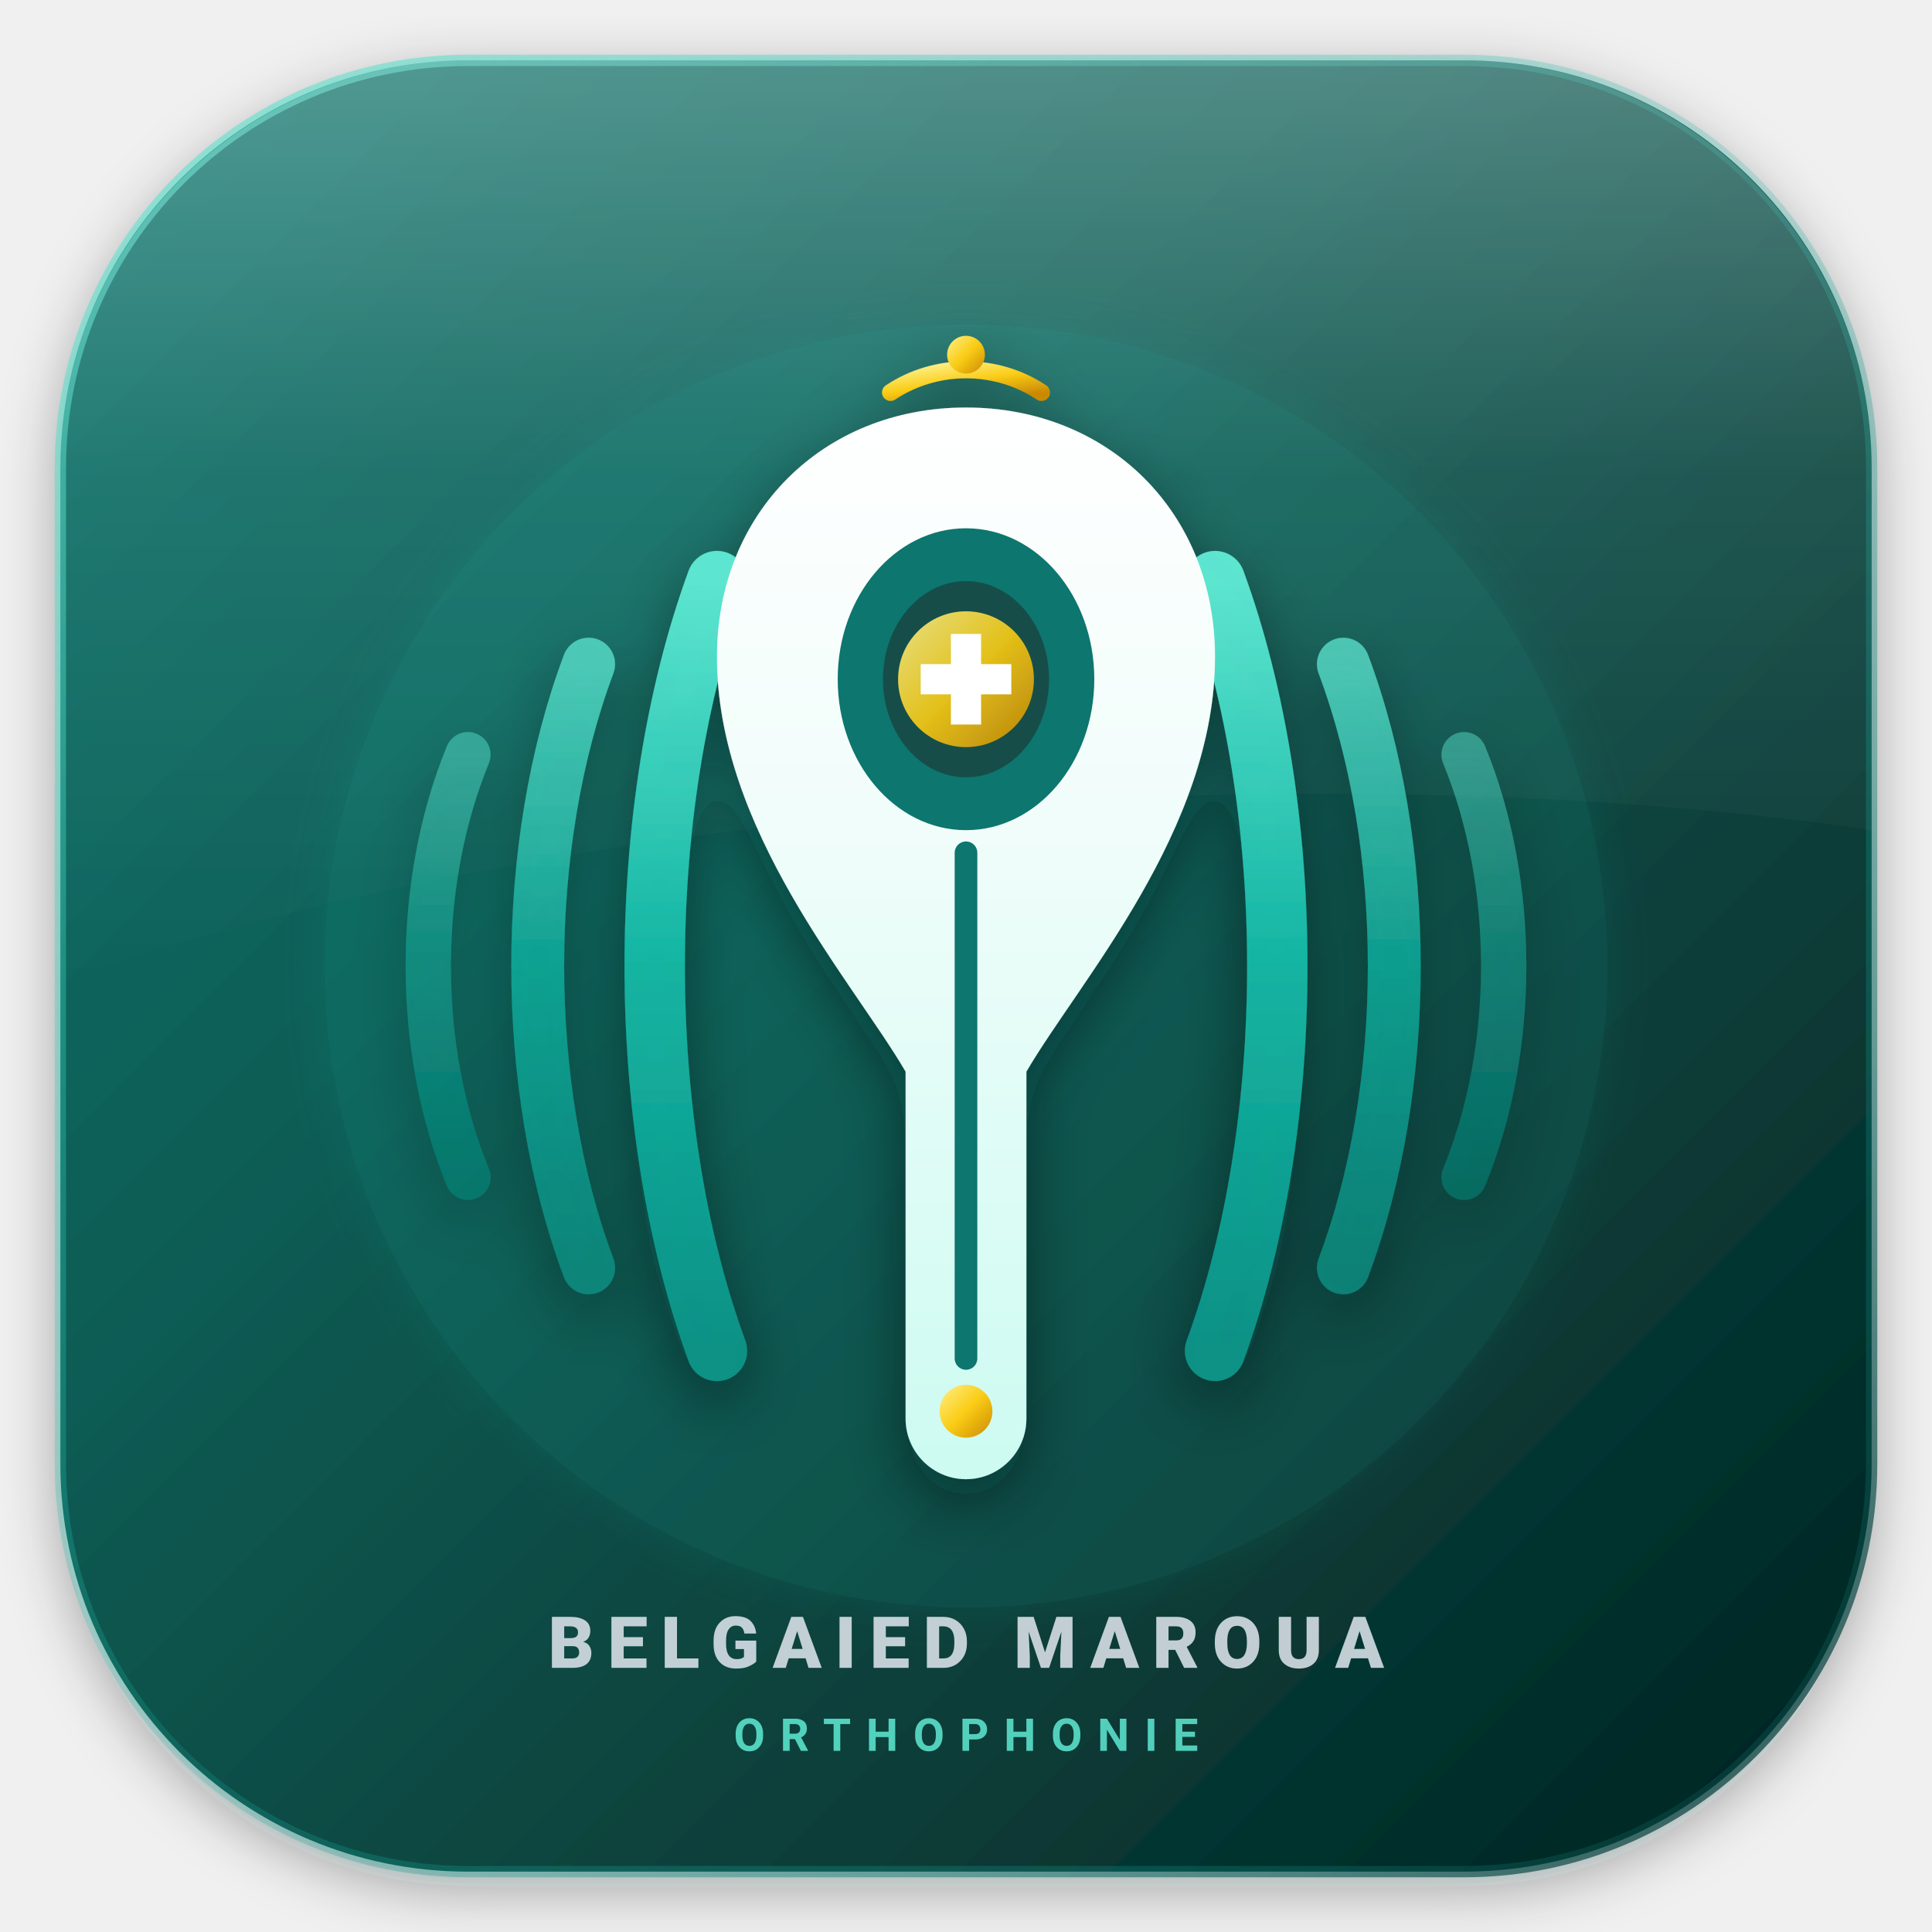
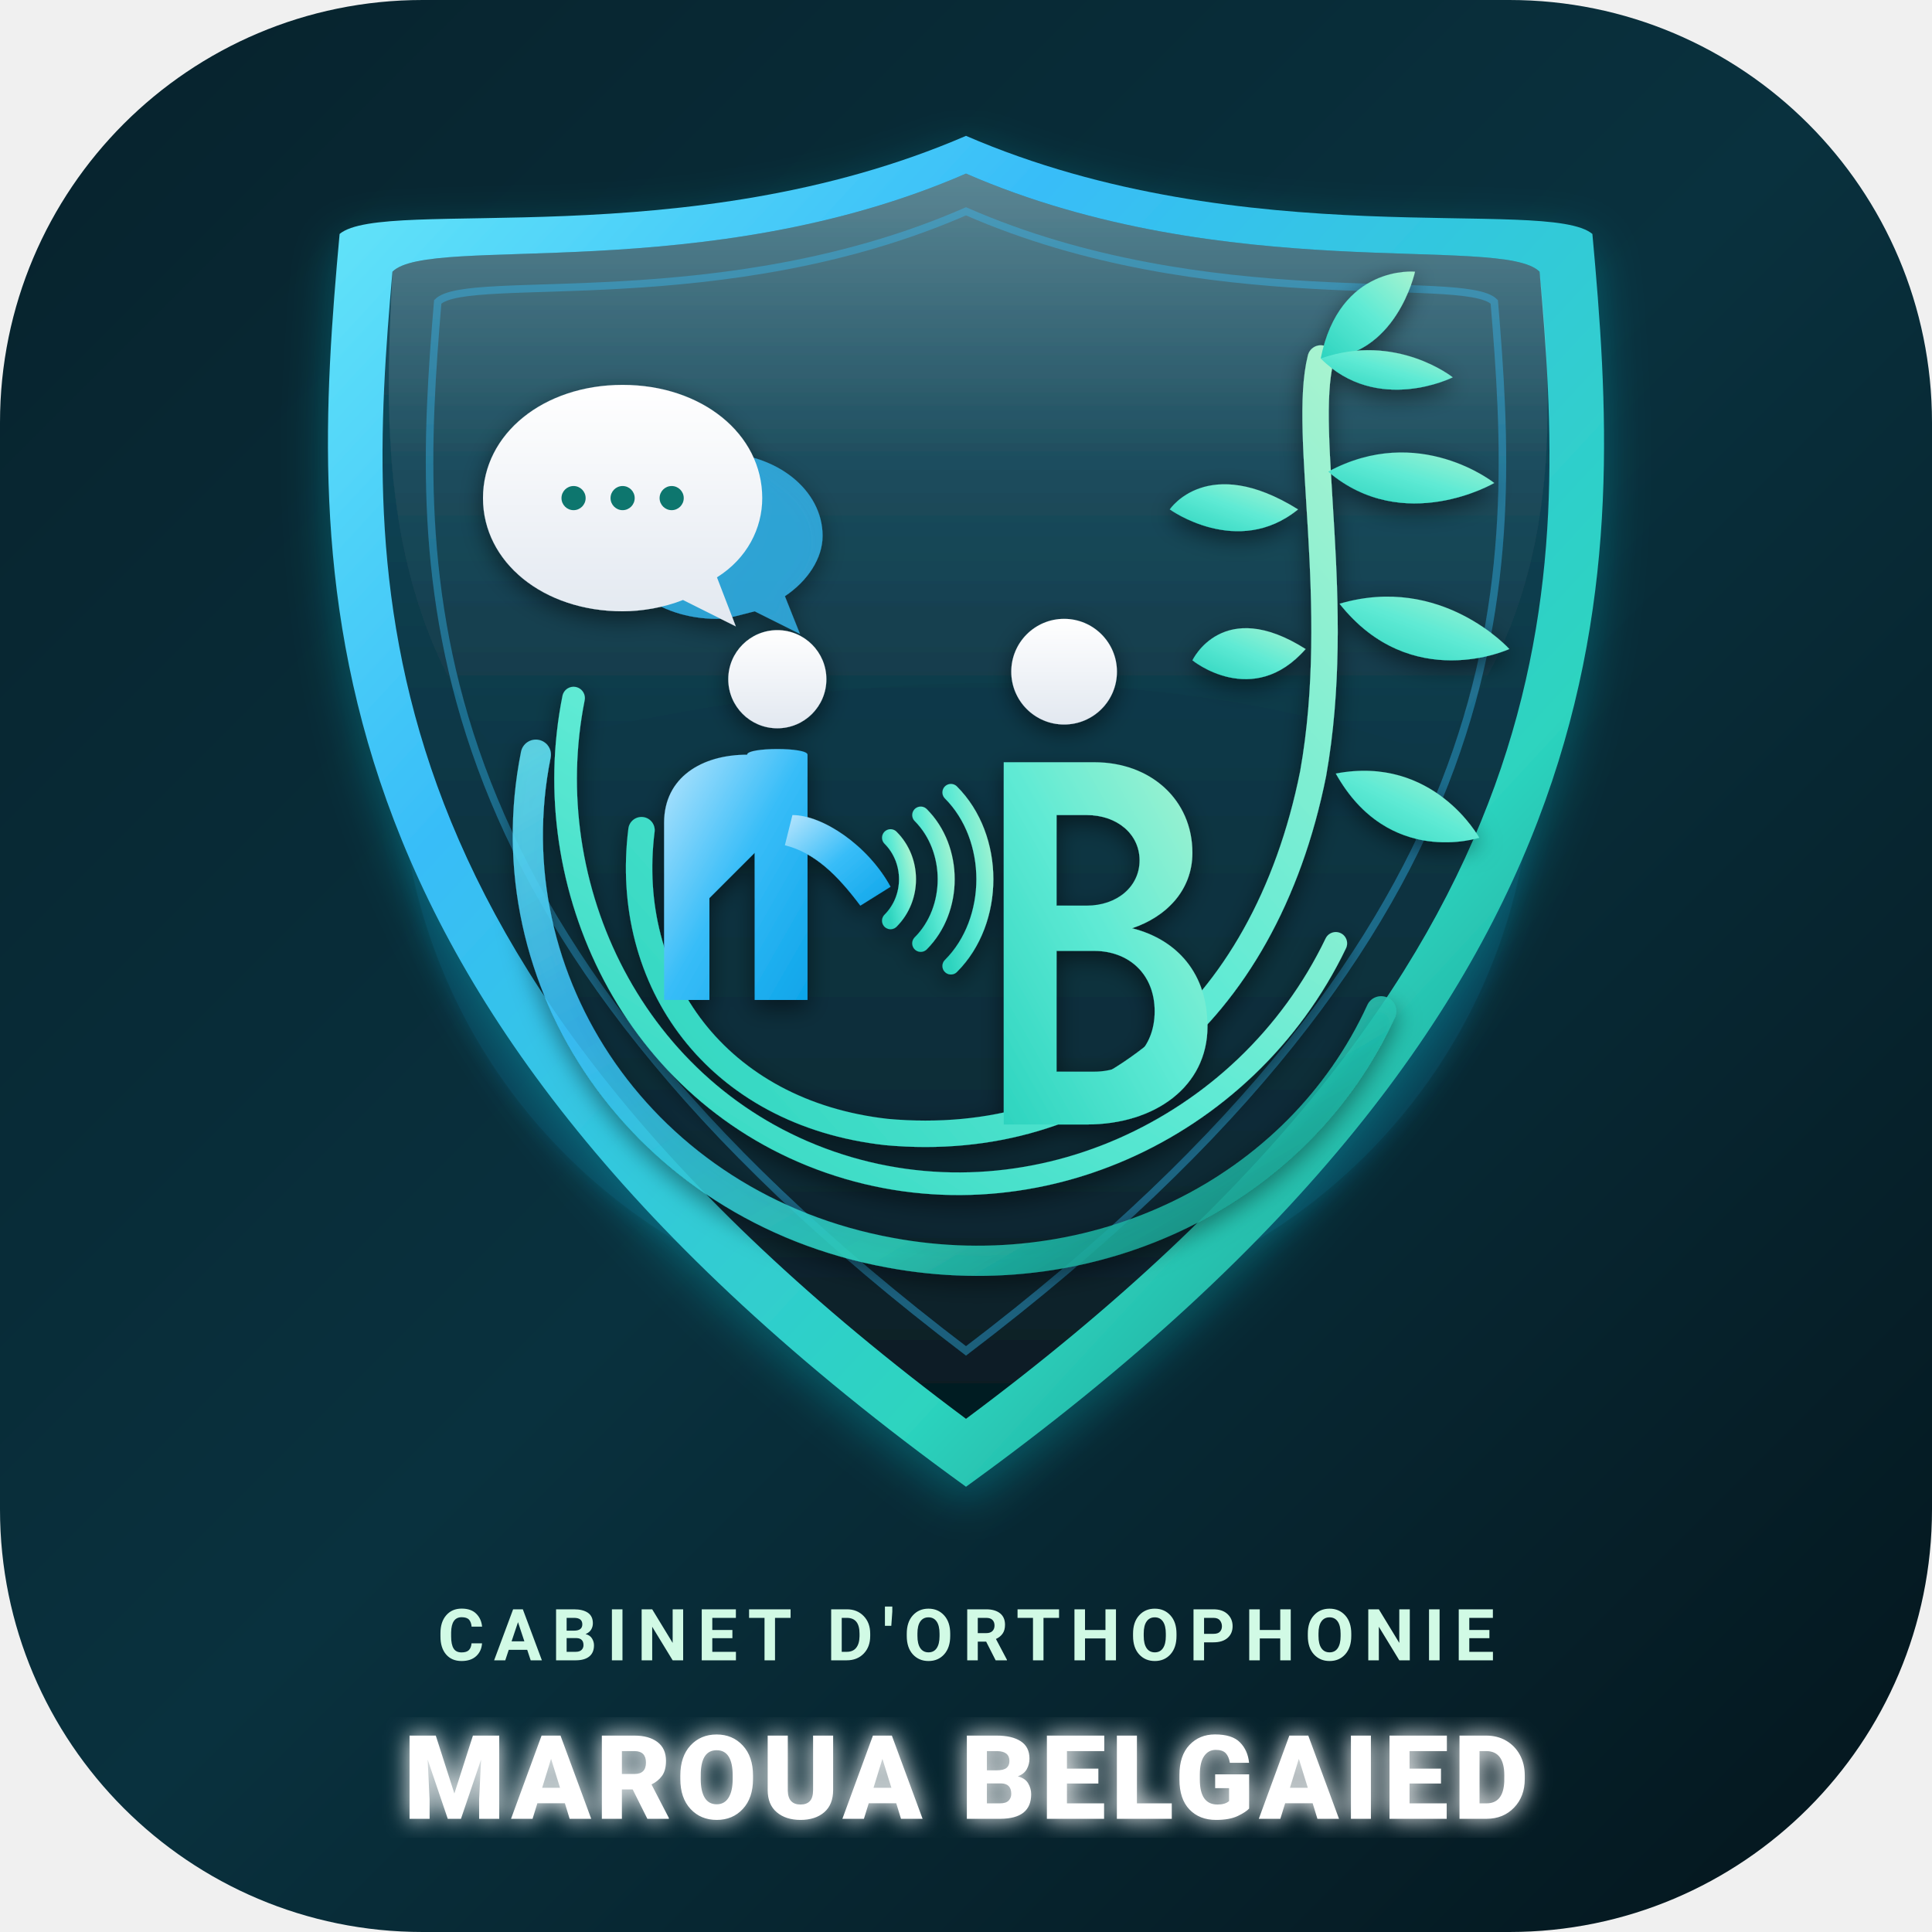
<svg xmlns="http://www.w3.org/2000/svg" viewBox="0 0 512 512" width="512" height="512" fill="none">
  <defs>
-     <filter id="shadow-app" x="-10%" y="-10%" width="120%" height="120%" filterUnits="userSpaceOnUse">
-       <feDropShadow dx="0" dy="16" stdDeviation="20" flood-color="#021c1a" flood-opacity="0.65" />
-       <feDropShadow dx="0" dy="4" stdDeviation="8" flood-color="#021c1a" flood-opacity="0.35" />
+     <filter id="shield-glow" x="-20%" y="-20%" width="140%" height="140%" filterUnits="userSpaceOnUse">
+       <feDropShadow dx="0" dy="12" stdDeviation="16" flood-color="#02151b" flood-opacity="0.8" />
+       <feDropShadow dx="0" dy="4" stdDeviation="6" flood-color="#00f2fe" flood-opacity="0.25" />
    </filter>
-     <filter id="glow-core" x="-20%" y="-20%" width="140%" height="140%" filterUnits="userSpaceOnUse">
-       <feGaussianBlur stdDeviation="6" result="blur" />
+     <filter id="soft-glow" x="-20%" y="-20%" width="140%" height="140%">
+       <feGaussianBlur stdDeviation="3" result="blur" />
      <feComposite in="SourceGraphic" in2="blur" operator="over" />
    </filter>
-     <filter id="soft-shadow" x="-20%" y="-20%" width="140%" height="140%">
-       <feDropShadow dx="0" dy="6" stdDeviation="8" flood-color="#011615" flood-opacity="0.45" />
+     <filter id="inner-shadow" x="-20%" y="-20%" width="140%" height="140%">
+       <feDropShadow dx="0" dy="2" stdDeviation="3" flood-color="#000000" flood-opacity="0.5" />
    </filter>
-     <linearGradient id="bg-grad" x1="0%" y1="0%" x2="100%" y2="100%">
-       <stop offset="0%" stop-color="#0f766e" />
-       <stop offset="35%" stop-color="#0d5e56" />
-       <stop offset="70%" stop-color="#083e39" />
-       <stop offset="100%" stop-color="#032220" />
+     <linearGradient id="bg-canvas" x1="0%" y1="0%" x2="100%" y2="100%">
+       <stop offset="0%" stop-color="#07222c" />
+       <stop offset="50%" stop-color="#09313e" />
+       <stop offset="100%" stop-color="#04151c" />
    </linearGradient>
-     <linearGradient id="specular-gloss" x1="0%" y1="0%" x2="0%" y2="100%">
-       <stop offset="0%" stop-color="#ffffff" stop-opacity="0.28" />
-       <stop offset="45%" stop-color="#ffffff" stop-opacity="0.08" />
+     <linearGradient id="shield-body" x1="0%" y1="0%" x2="0%" y2="100%">
+       <stop offset="0%" stop-color="#145266" />
+       <stop offset="35%" stop-color="#0f3c4c" />
+       <stop offset="80%" stop-color="#0a2a35" />
+       <stop offset="100%" stop-color="#061b22" />
+     </linearGradient>
+     <linearGradient id="shield-border" x1="0%" y1="0%" x2="100%" y2="100%">
+       <stop offset="0%" stop-color="#67e8f9" />
+       <stop offset="30%" stop-color="#38bdf8" />
+       <stop offset="70%" stop-color="#2dd4bf" />
+       <stop offset="100%" stop-color="#0f766e" />
+     </linearGradient>
+     <linearGradient id="mint-glow" x1="0%" y1="100%" x2="100%" y2="0%">
+       <stop offset="0%" stop-color="#2dd4bf" />
+       <stop offset="50%" stop-color="#5eead4" />
+       <stop offset="100%" stop-color="#a7f3d0" />
+     </linearGradient>
+     <linearGradient id="cyan-vocal" x1="0%" y1="0%" x2="100%" y2="100%">
+       <stop offset="0%" stop-color="#bae6fd" />
+       <stop offset="50%" stop-color="#38bdf8" />
+       <stop offset="100%" stop-color="#0ea5e9" />
+     </linearGradient>
+     <linearGradient id="pearl-white" x1="0%" y1="0%" x2="0%" y2="100%">
+       <stop offset="0%" stop-color="#ffffff" />
+       <stop offset="100%" stop-color="#e2e8f0" />
+     </linearGradient>
+     <linearGradient id="shield-gloss" x1="0%" y1="0%" x2="0%" y2="100%">
+       <stop offset="0%" stop-color="#ffffff" stop-opacity="0.3" />
+       <stop offset="50%" stop-color="#ffffff" stop-opacity="0.05" />
      <stop offset="100%" stop-color="#ffffff" stop-opacity="0" />
    </linearGradient>
-     <linearGradient id="rim-grad" x1="0%" y1="0%" x2="100%" y2="100%">
-       <stop offset="0%" stop-color="#5eead4" stop-opacity="0.6" />
-       <stop offset="50%" stop-color="#14b8a6" stop-opacity="0.2" />
-       <stop offset="100%" stop-color="#042f2e" stop-opacity="0.8" />
-     </linearGradient>
-     <linearGradient id="wave-teal" x1="0%" y1="100%" x2="0%" y2="0%">
-       <stop offset="0%" stop-color="#0d9488" />
-       <stop offset="50%" stop-color="#14b8a6" />
-       <stop offset="100%" stop-color="#5eead4" />
-     </linearGradient>
-     <linearGradient id="gold-accent" x1="0%" y1="0%" x2="100%" y2="100%">
-       <stop offset="0%" stop-color="#fef08a" />
-       <stop offset="50%" stop-color="#facc15" />
-       <stop offset="100%" stop-color="#ca8a04" />
-     </linearGradient>
-     <linearGradient id="pillar-grad" x1="0%" y1="0%" x2="0%" y2="100%">
-       <stop offset="0%" stop-color="#ffffff" />
-       <stop offset="40%" stop-color="#f0fdfa" />
-       <stop offset="100%" stop-color="#ccfbf1" />
-     </linearGradient>
  </defs>
-   <rect x="16" y="16" width="480" height="480" rx="108" ry="108" fill="url(#bg-grad)" filter="url(#shadow-app)" />
-   <rect x="16" y="16" width="480" height="480" rx="108" ry="108" stroke="url(#rim-grad)" stroke-width="3" fill="none" />
-   <path d="M16 124 C16 64.7 64.7 16 124 16 L388 16 C447.3 16 496 64.7 496 124 L496 220 C360 200 160 210 16 260 Z" fill="url(#specular-gloss)" />
-   <circle cx="256" cy="256" r="170" fill="#14b8a6" opacity="0.12" filter="url(#glow-core)" />
-   <g filter="url(#soft-shadow)">
-     <g opacity="0.95">
-       <path d="M124 200 C110 234 110 278 124 312" stroke="url(#wave-teal)" stroke-width="12" stroke-linecap="round" opacity="0.45" />
-       <path d="M156 176 C138 224 138 288 156 336" stroke="url(#wave-teal)" stroke-width="14" stroke-linecap="round" opacity="0.75" />
-       <path d="M190 154 C168 214 168 298 190 358" stroke="url(#wave-teal)" stroke-width="16" stroke-linecap="round" />
+   <rect width="512" height="512" rx="112" ry="112" fill="url(#bg-canvas)" />
+   <circle cx="256" cy="200" r="150" fill="#0ea5e9" opacity="0.15" filter="url(#soft-glow)" />
+   <g filter="url(#shield-glow)">
+     <path d="M256 36               C330 68 410 52 422 62               C430 150 436 264 256 394               C76 264 82 150 90 62               C102 52 182 68 256 36 Z" fill="url(#shield-border)" />
+     <path d="M256 46               C325 76 398 62 408 72               C415 152 420 254 256 376               C92 254 97 152 104 72               C114 62 187 76 256 46 Z" fill="url(#shield-body)" />
+     <path d="M256 46               C325 76 398 62 408 72               C412 110 414 160 380 200               C300 170 200 180 132 200               C100 160 102 110 104 72               C114 62 187 76 256 46 Z" fill="url(#shield-gloss)" />
+     <path d="M256 56               C320 84 388 72 396 80               C402 152 406 244 256 358               C106 244 110 152 116 80               C124 72 192 84 256 56 Z" fill="none" stroke="#38bdf8" stroke-width="2" opacity="0.4" />
+   </g>
+   <g filter="url(#inner-shadow)">
+     <path d="M142 200               C130 260 170 320 236 332               C290 342 344 316 366 268" stroke="url(#shield-border)" stroke-width="8" stroke-linecap="round" fill="none" opacity="0.85" />
+     <path d="M152 185               C142 235 168 290 220 308               C272 326 330 300 354 250" stroke="url(#mint-glow)" stroke-width="6" stroke-linecap="round" fill="none" />
+     <path d="M170 220               C165 260 190 295 235 300               C290 305 335 270 348 205              C356 160 345 115 350 95" stroke="url(#mint-glow)" stroke-width="7" stroke-linecap="round" fill="none" />
+     <path d="M190 120               C206 120 218 130 218 142               C218 148 214 154 208 158               L212 168 L200 162               C196 163 193 164 190 164               C174 164 162 154 162 142               C162 130 174 120 190 120 Z" fill="#38bdf8" opacity="0.75" />
+     <g>
+       <path d="M165 102                 C186 102 202 115 202 132                 C202 140 198 148 190 153                 L195 166 L181 159                 C176 161 170 162 165 162                 C144 162 128 149 128 132                 C128 115 144 102 165 102 Z" fill="url(#pearl-white)" />
+       <circle cx="152" cy="132" r="3.2" fill="#0f766e" />
+       <circle cx="165" cy="132" r="3.2" fill="#0f766e" />
+       <circle cx="178" cy="132" r="3.2" fill="#0f766e" />
    </g>
-     <g opacity="0.95">
-       <path d="M388 200 C402 234 402 278 388 312" stroke="url(#wave-teal)" stroke-width="12" stroke-linecap="round" opacity="0.45" />
-       <path d="M356 176 C374 224 374 288 356 336" stroke="url(#wave-teal)" stroke-width="14" stroke-linecap="round" opacity="0.75" />
-       <path d="M322 154 C344 214 344 298 322 358" stroke="url(#wave-teal)" stroke-width="16" stroke-linecap="round" />
+     <g fill="url(#mint-glow)">
+       <path d="M350 95 C355 70 375 72 375 72 C375 72 370 95 350 95 Z" />
+       <path d="M350 95 C370 88 385 100 385 100 C385 100 365 110 350 95 Z" />
+       <path d="M352 125 C376 112 396 128 396 128 C396 128 372 142 352 125 Z" />
+       <path d="M344 135 C320 120 310 135 310 135 C310 135 328 148 344 135 Z" />
+       <path d="M355 160 C382 152 400 172 400 172 C400 172 374 184 355 160 Z" />
+       <path d="M346 172 C324 158 316 175 316 175 C316 175 332 188 346 172 Z" />
+       <path d="M354 205 C380 200 392 222 392 222 C392 222 368 230 354 205 Z" />
    </g>
-     <path d="M256 108               C294 108 322 136 322 174               C322 220 286 260 272 284               L272 376               C272 384.8 264.8 392 256 392               C247.2 392 240 384.8 240 376               L240 284               C226 260 190 220 190 174               C190 136 218 108 256 108 Z" fill="url(#pillar-grad)" />
-     <ellipse cx="256" cy="180" rx="34" ry="40" fill="#0f766e" />
-     <ellipse cx="256" cy="180" rx="22" ry="26" fill="#134e4a" />
-     <g transform="translate(256, 180)">
-       <circle cx="0" cy="0" r="18" fill="url(#gold-accent)" opacity="0.9" />
-       <path d="M-4 -12 H4 V-4 H12 V4 H4 V12 H-4 V4 H-12 V-4 H-4 Z" fill="#ffffff" />
+     <circle cx="206" cy="180" r="13" fill="url(#pearl-white)" />
+     <path d="M198 200               C198 198 214 198 214 200               L214 265               L200 265               L200 226               L188 238               L188 265               L176 265               L176 218               C176 206 186 200 198 200 Z" fill="url(#cyan-vocal)" />
+     <path d="M210 216               C218 216 230 224 236 235               L228 240               C222 232 216 226 208 224 Z" fill="url(#cyan-vocal)" />
+     <g stroke="url(#mint-glow)" stroke-linecap="round" fill="none">
+       <path d="M236 222 C242 228 242 238 236 244" stroke-width="4.5" />
+       <path d="M244 216 C253 225 253 241 244 250" stroke-width="4.5" />
+       <path d="M252 210 C264 222 264 244 252 256" stroke-width="4.5" />
    </g>
-     <path d="M256 226 L256 360" stroke="#0f766e" stroke-width="6" stroke-linecap="round" />
-     <circle cx="256" cy="374" r="7" fill="url(#gold-accent)" />
-     <path d="M236 104 C248 96 264 96 276 104" stroke="url(#gold-accent)" stroke-width="4.5" stroke-linecap="round" fill="none" />
-     <circle cx="256" cy="94" r="5" fill="url(#gold-accent)" />
+     <circle cx="282" cy="178" r="14" fill="url(#pearl-white)" />
+     <path d="M266 202               L290 202               C305 202 316 212 316 226               C316 236 309 243 300 246               C312 249 320 258 320 272               C320 288 306 298 288 298               L266 298               Z               M280 216               L280 240               L288 240               C296 240 302 235 302 228               C302 221 296 216 288 216               Z               M280 252               L280 284               L290 284               C299 284 306 278 306 268               C306 258 299 252 290 252               Z" fill="url(#mint-glow)" />
  </g>
-   <g opacity="0.85">
-     <text x="256" y="442" text-anchor="middle" font-family="-apple-system, BlinkMacSystemFont, 'Segoe UI', Roboto, Helvetica, Arial, sans-serif" font-size="19" font-weight="800" fill="#e2e8f0" letter-spacing="3.5">
-       BELGAIED MAROUA
+   <g text-anchor="middle">
+     <text x="256" y="440" font-family="system-ui, -apple-system, BlinkMacSystemFont, 'Segoe UI', Roboto, sans-serif" font-size="19" font-weight="700" letter-spacing="2.5" fill="#d1fae5">
+       CABINET D'ORTHOPHONIE
    </text>
-     <text x="256" y="464" text-anchor="middle" font-family="-apple-system, BlinkMacSystemFont, 'Segoe UI', Roboto, Helvetica, Arial, sans-serif" font-size="12" font-weight="600" fill="#5eead4" letter-spacing="4">
-       ORTHOPHONIE
+     <text x="256" y="482" font-family="system-ui, -apple-system, BlinkMacSystemFont, 'Segoe UI', Roboto, sans-serif" font-size="31" font-weight="900" letter-spacing="1.2" fill="#ffffff" filter="url(#soft-glow)">
+       MAROUA BELGAIED
    </text>
  </g>
</svg>
